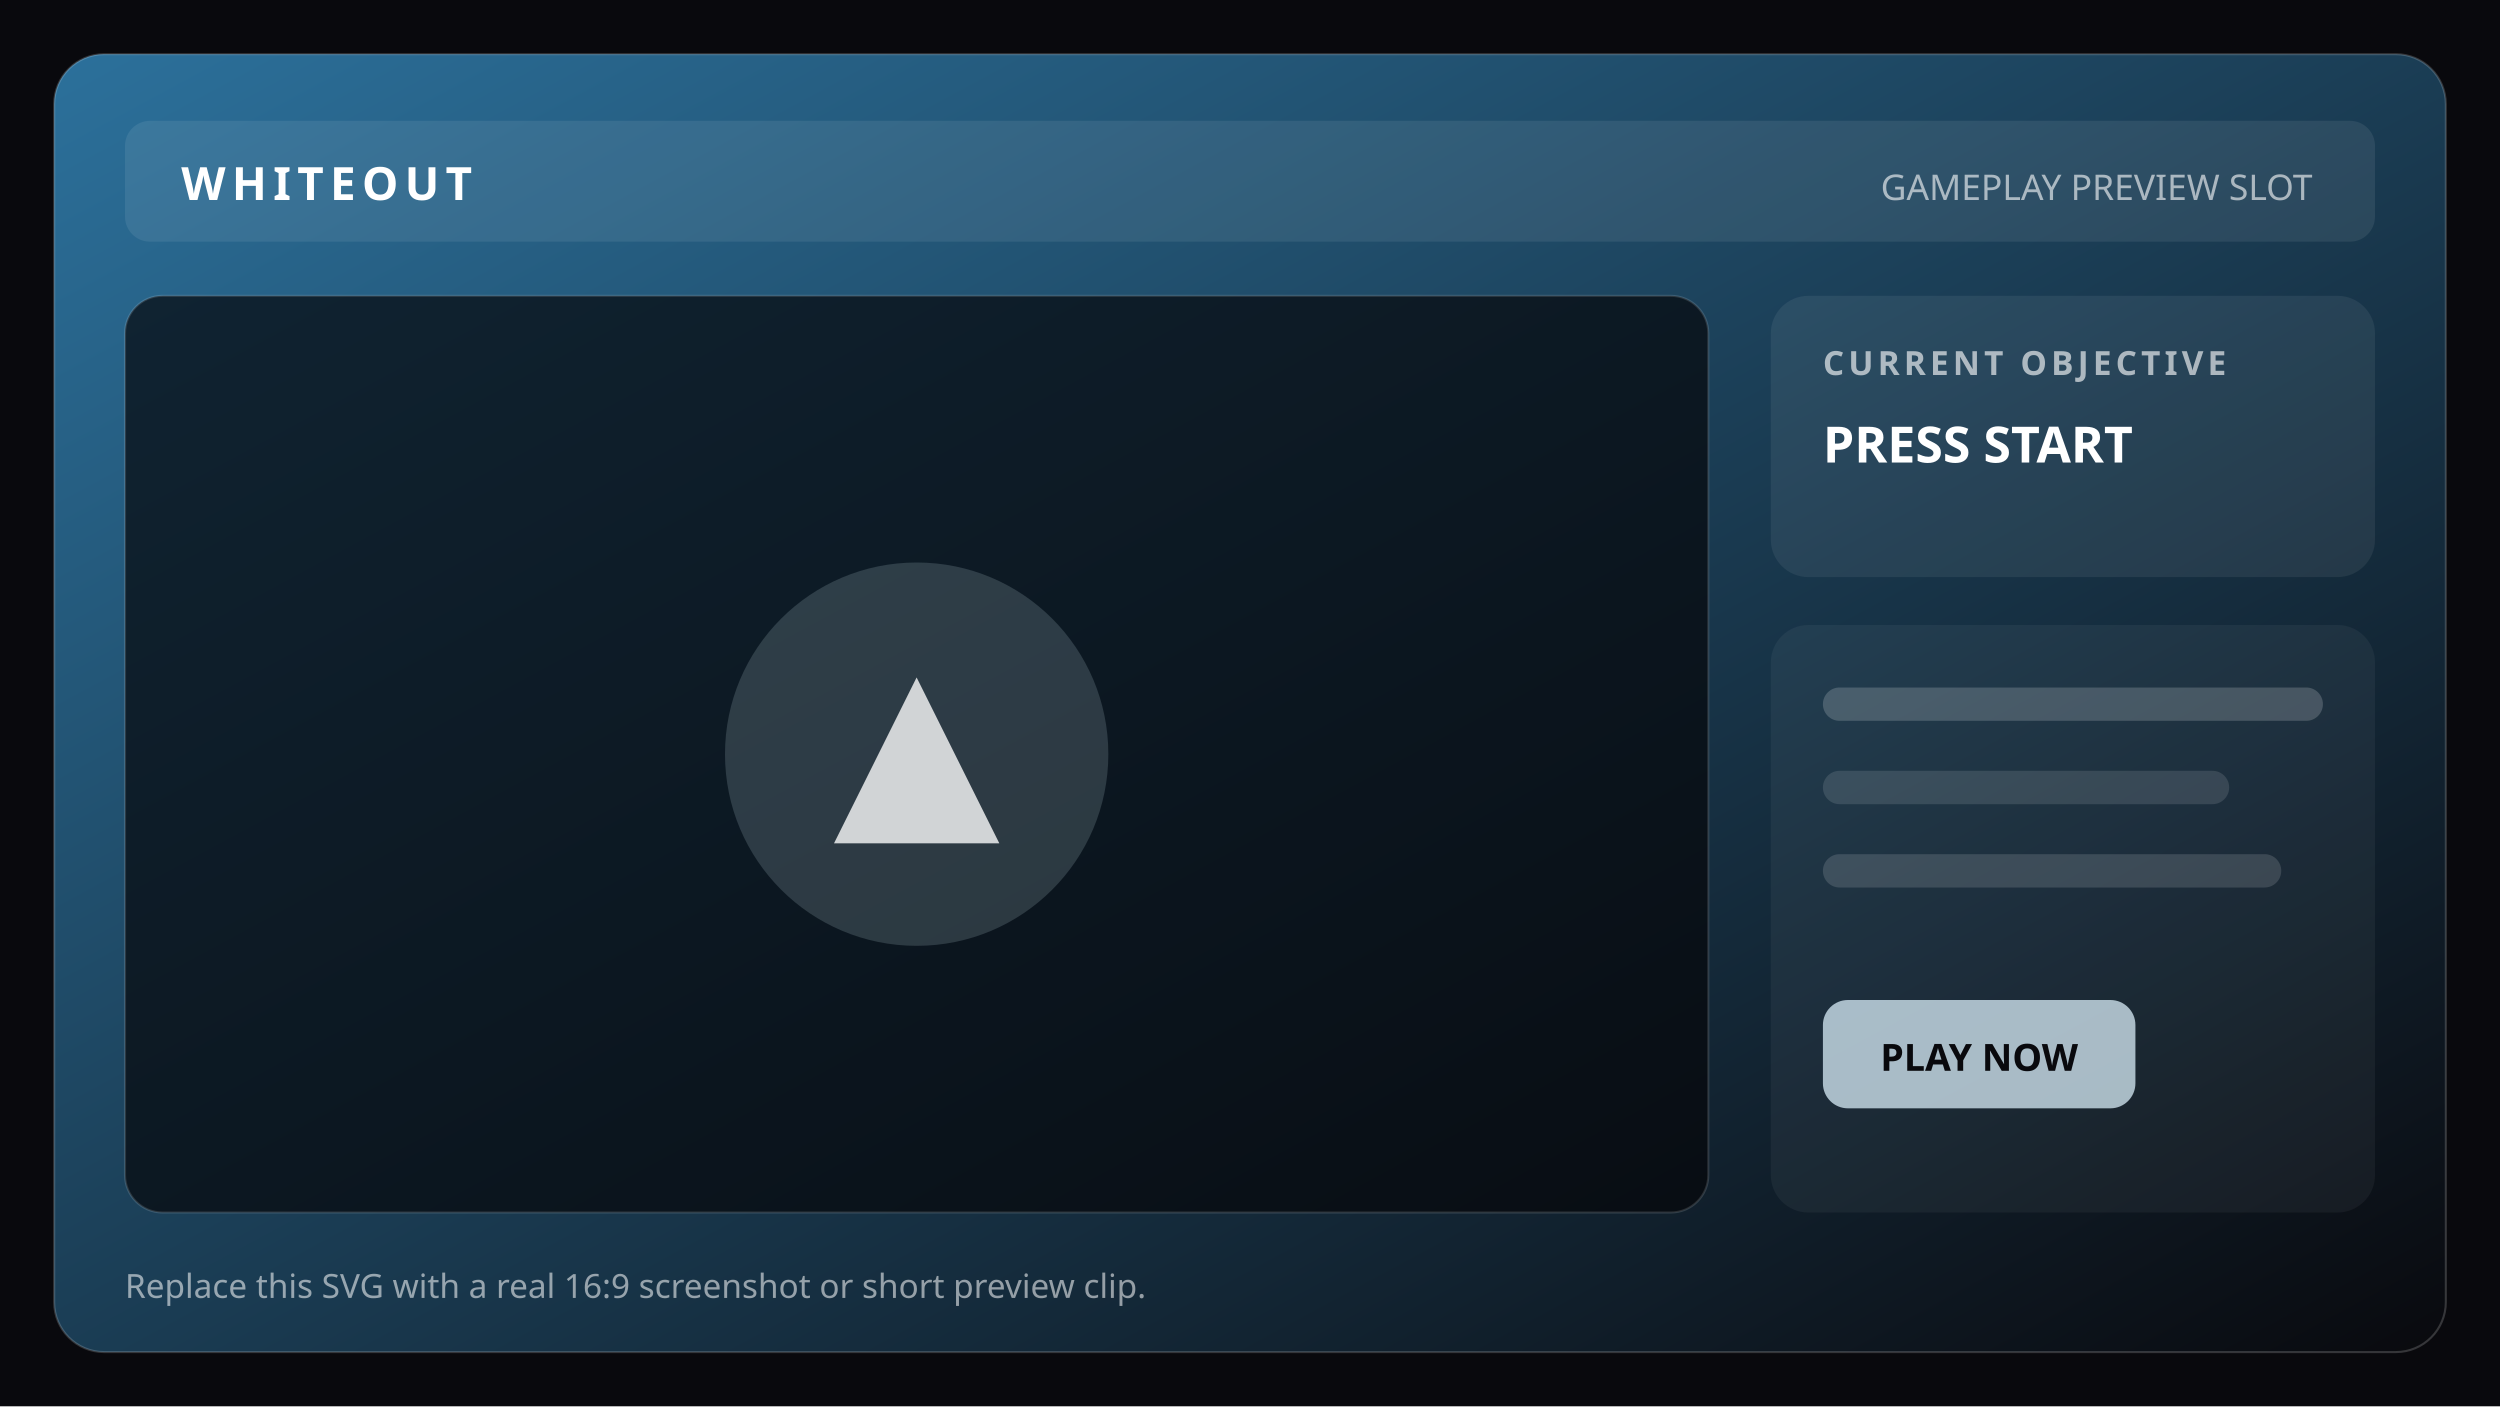
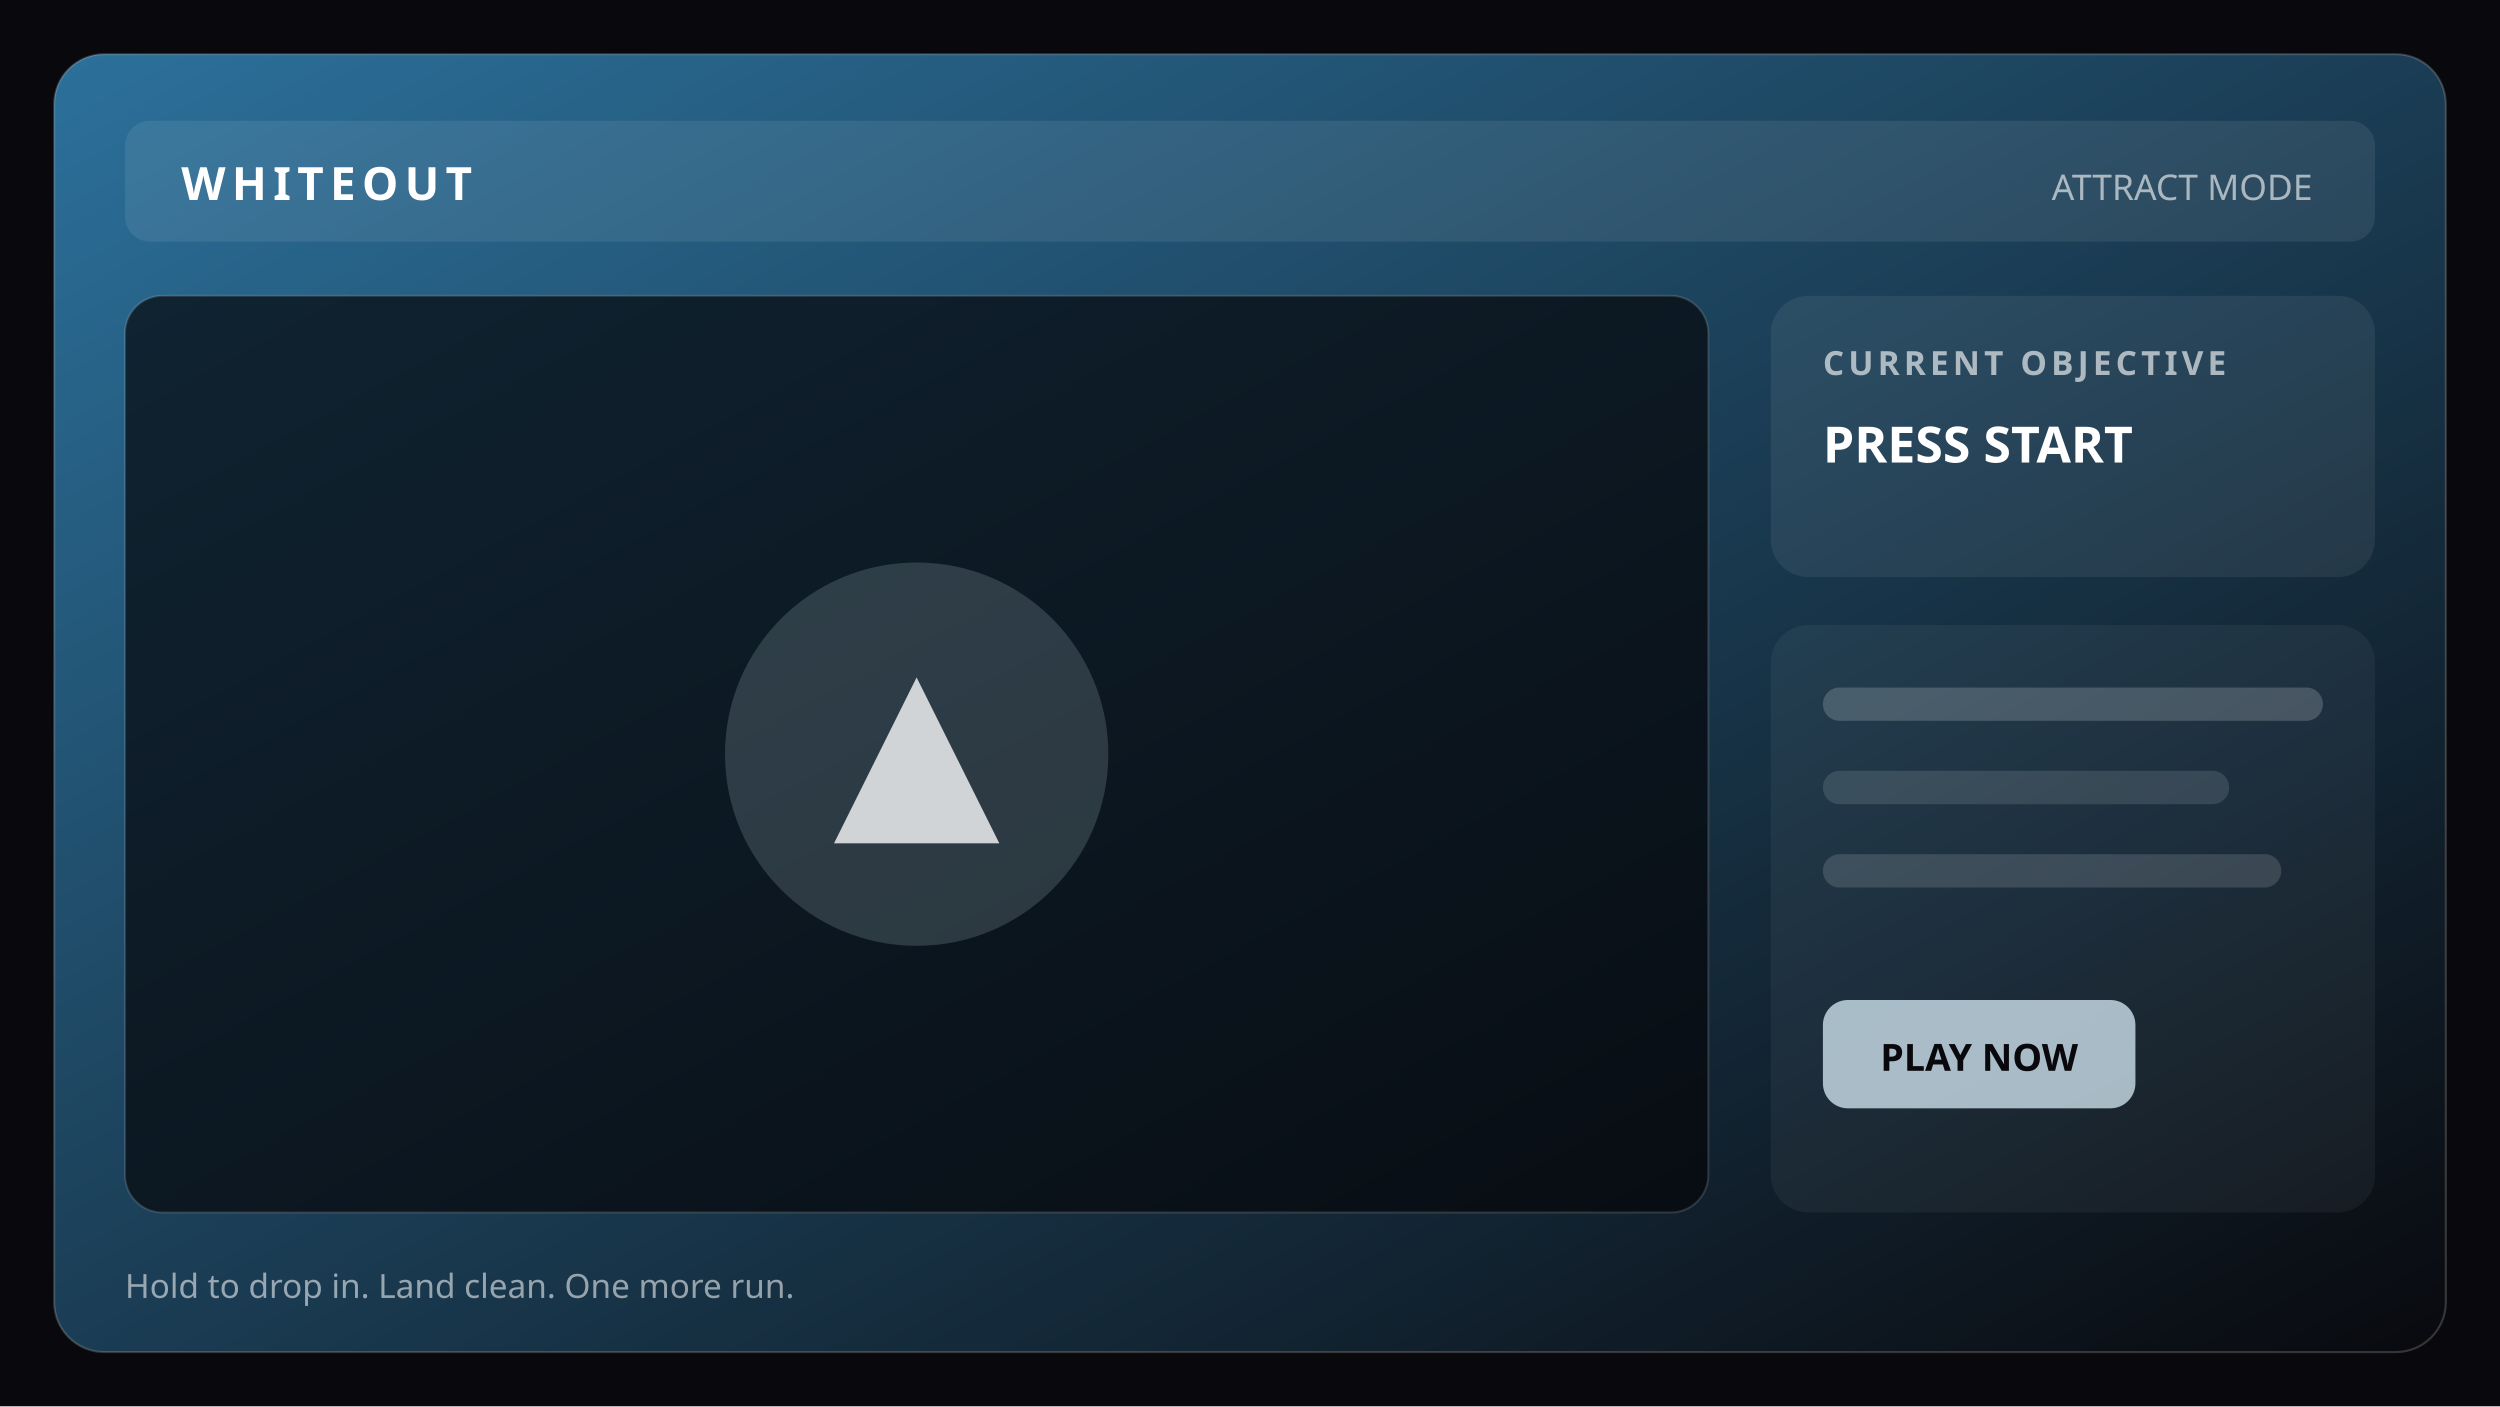
<svg xmlns="http://www.w3.org/2000/svg" viewBox="0 0 1200 675" role="img" aria-labelledby="t d">
  <defs>
    <linearGradient id="g" x1="0" y1="0" x2="1" y2="1">
      <stop stop-color="#2c719c" />
      <stop offset="1" stop-color="#09090d" />
    </linearGradient>
  </defs>
  <rect width="1200" height="675" fill="#09090d" />
  <rect x="26" y="26" width="1148" height="623" rx="24" fill="url(#g)" stroke="white" stroke-opacity=".18" />
  <rect x="60" y="58" width="1080" height="58" rx="12" fill="white" fill-opacity=".08" />
  <text x="87" y="96" font-family="system-ui" font-size="22" font-weight="900" letter-spacing="3" fill="white">WHITEOUT</text>
-   <text x="1110" y="96" text-anchor="end" font-family="system-ui" font-size="17" fill="white" fill-opacity=".6">GAMEPLAY PREVIEW SLOT</text>
+   <text x="1110" y="96" text-anchor="end" font-family="system-ui" font-size="17" fill="white" fill-opacity=".6">ATTRACT MODE</text>
  <rect x="60" y="142" width="760" height="440" rx="18" fill="#050508" fill-opacity=".68" stroke="white" stroke-opacity=".14" />
  <circle cx="440" cy="362" r="92" fill="#dff4ff" fill-opacity=".16" />
  <text x="440" y="392" text-anchor="middle" font-family="system-ui" font-size="104" font-weight="1000" fill="white" fill-opacity=".78">▲</text>
  <rect x="850" y="142" width="290" height="135" rx="18" fill="white" fill-opacity=".07" />
  <text x="875" y="180" font-family="system-ui" font-size="16" letter-spacing="2" font-weight="800" fill="white" fill-opacity=".62">CURRENT OBJECTIVE</text>
  <text x="875" y="222" font-family="system-ui" font-size="24" font-weight="900" fill="white">PRESS START</text>
  <rect x="850" y="300" width="290" height="282" rx="18" fill="white" fill-opacity=".05" />
  <rect x="875" y="330" width="240" height="16" rx="8" fill="white" fill-opacity=".18" />
  <rect x="875" y="370" width="195" height="16" rx="8" fill="white" fill-opacity=".12" />
  <rect x="875" y="410" width="220" height="16" rx="8" fill="white" fill-opacity=".14" />
  <rect x="875" y="480" width="150" height="52" rx="12" fill="#dff4ff" fill-opacity=".72" />
  <text x="950" y="514" text-anchor="middle" font-family="system-ui" font-size="18" font-weight="900" fill="#09090d">PLAY NOW</text>
-   <text x="60" y="623" font-family="system-ui" font-size="16" fill="white" fill-opacity=".55">Replace this SVG with a real 16:9 screenshot or short preview clip.</text>
+   <text x="60" y="623" font-family="system-ui" font-size="16" fill="white" fill-opacity=".55">Hold to drop in. Land clean. One more run.</text>
</svg>
